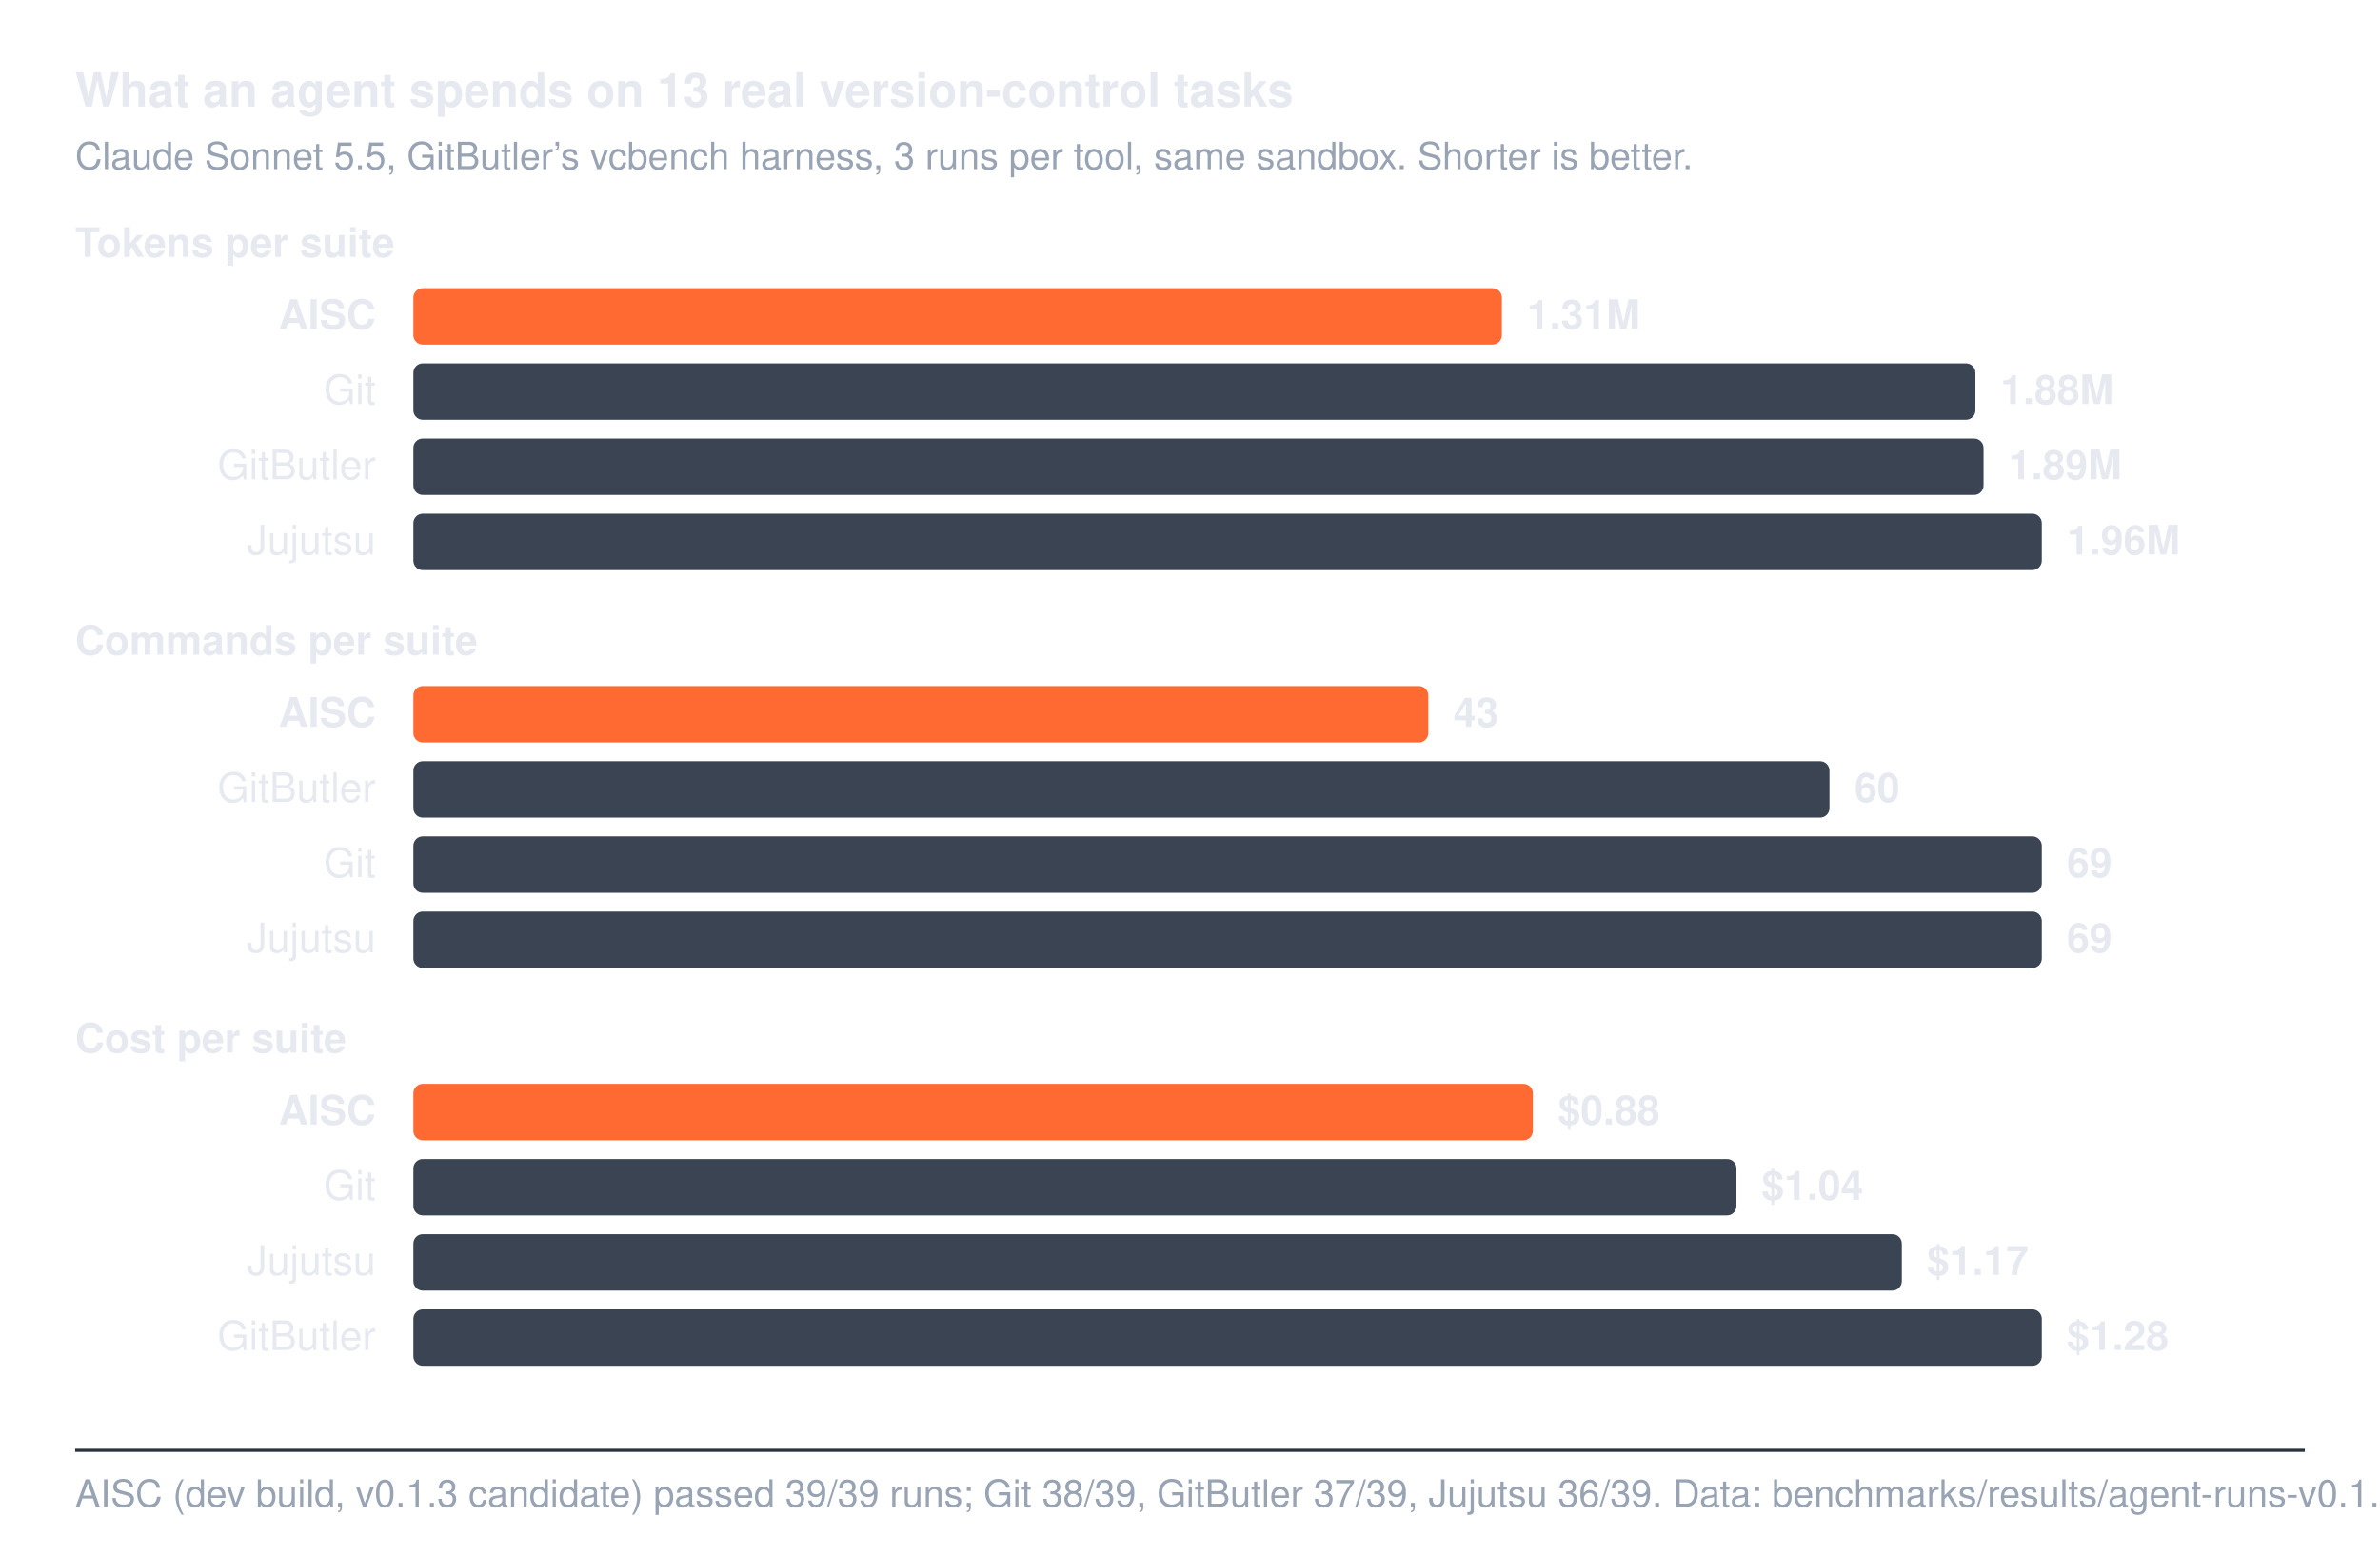
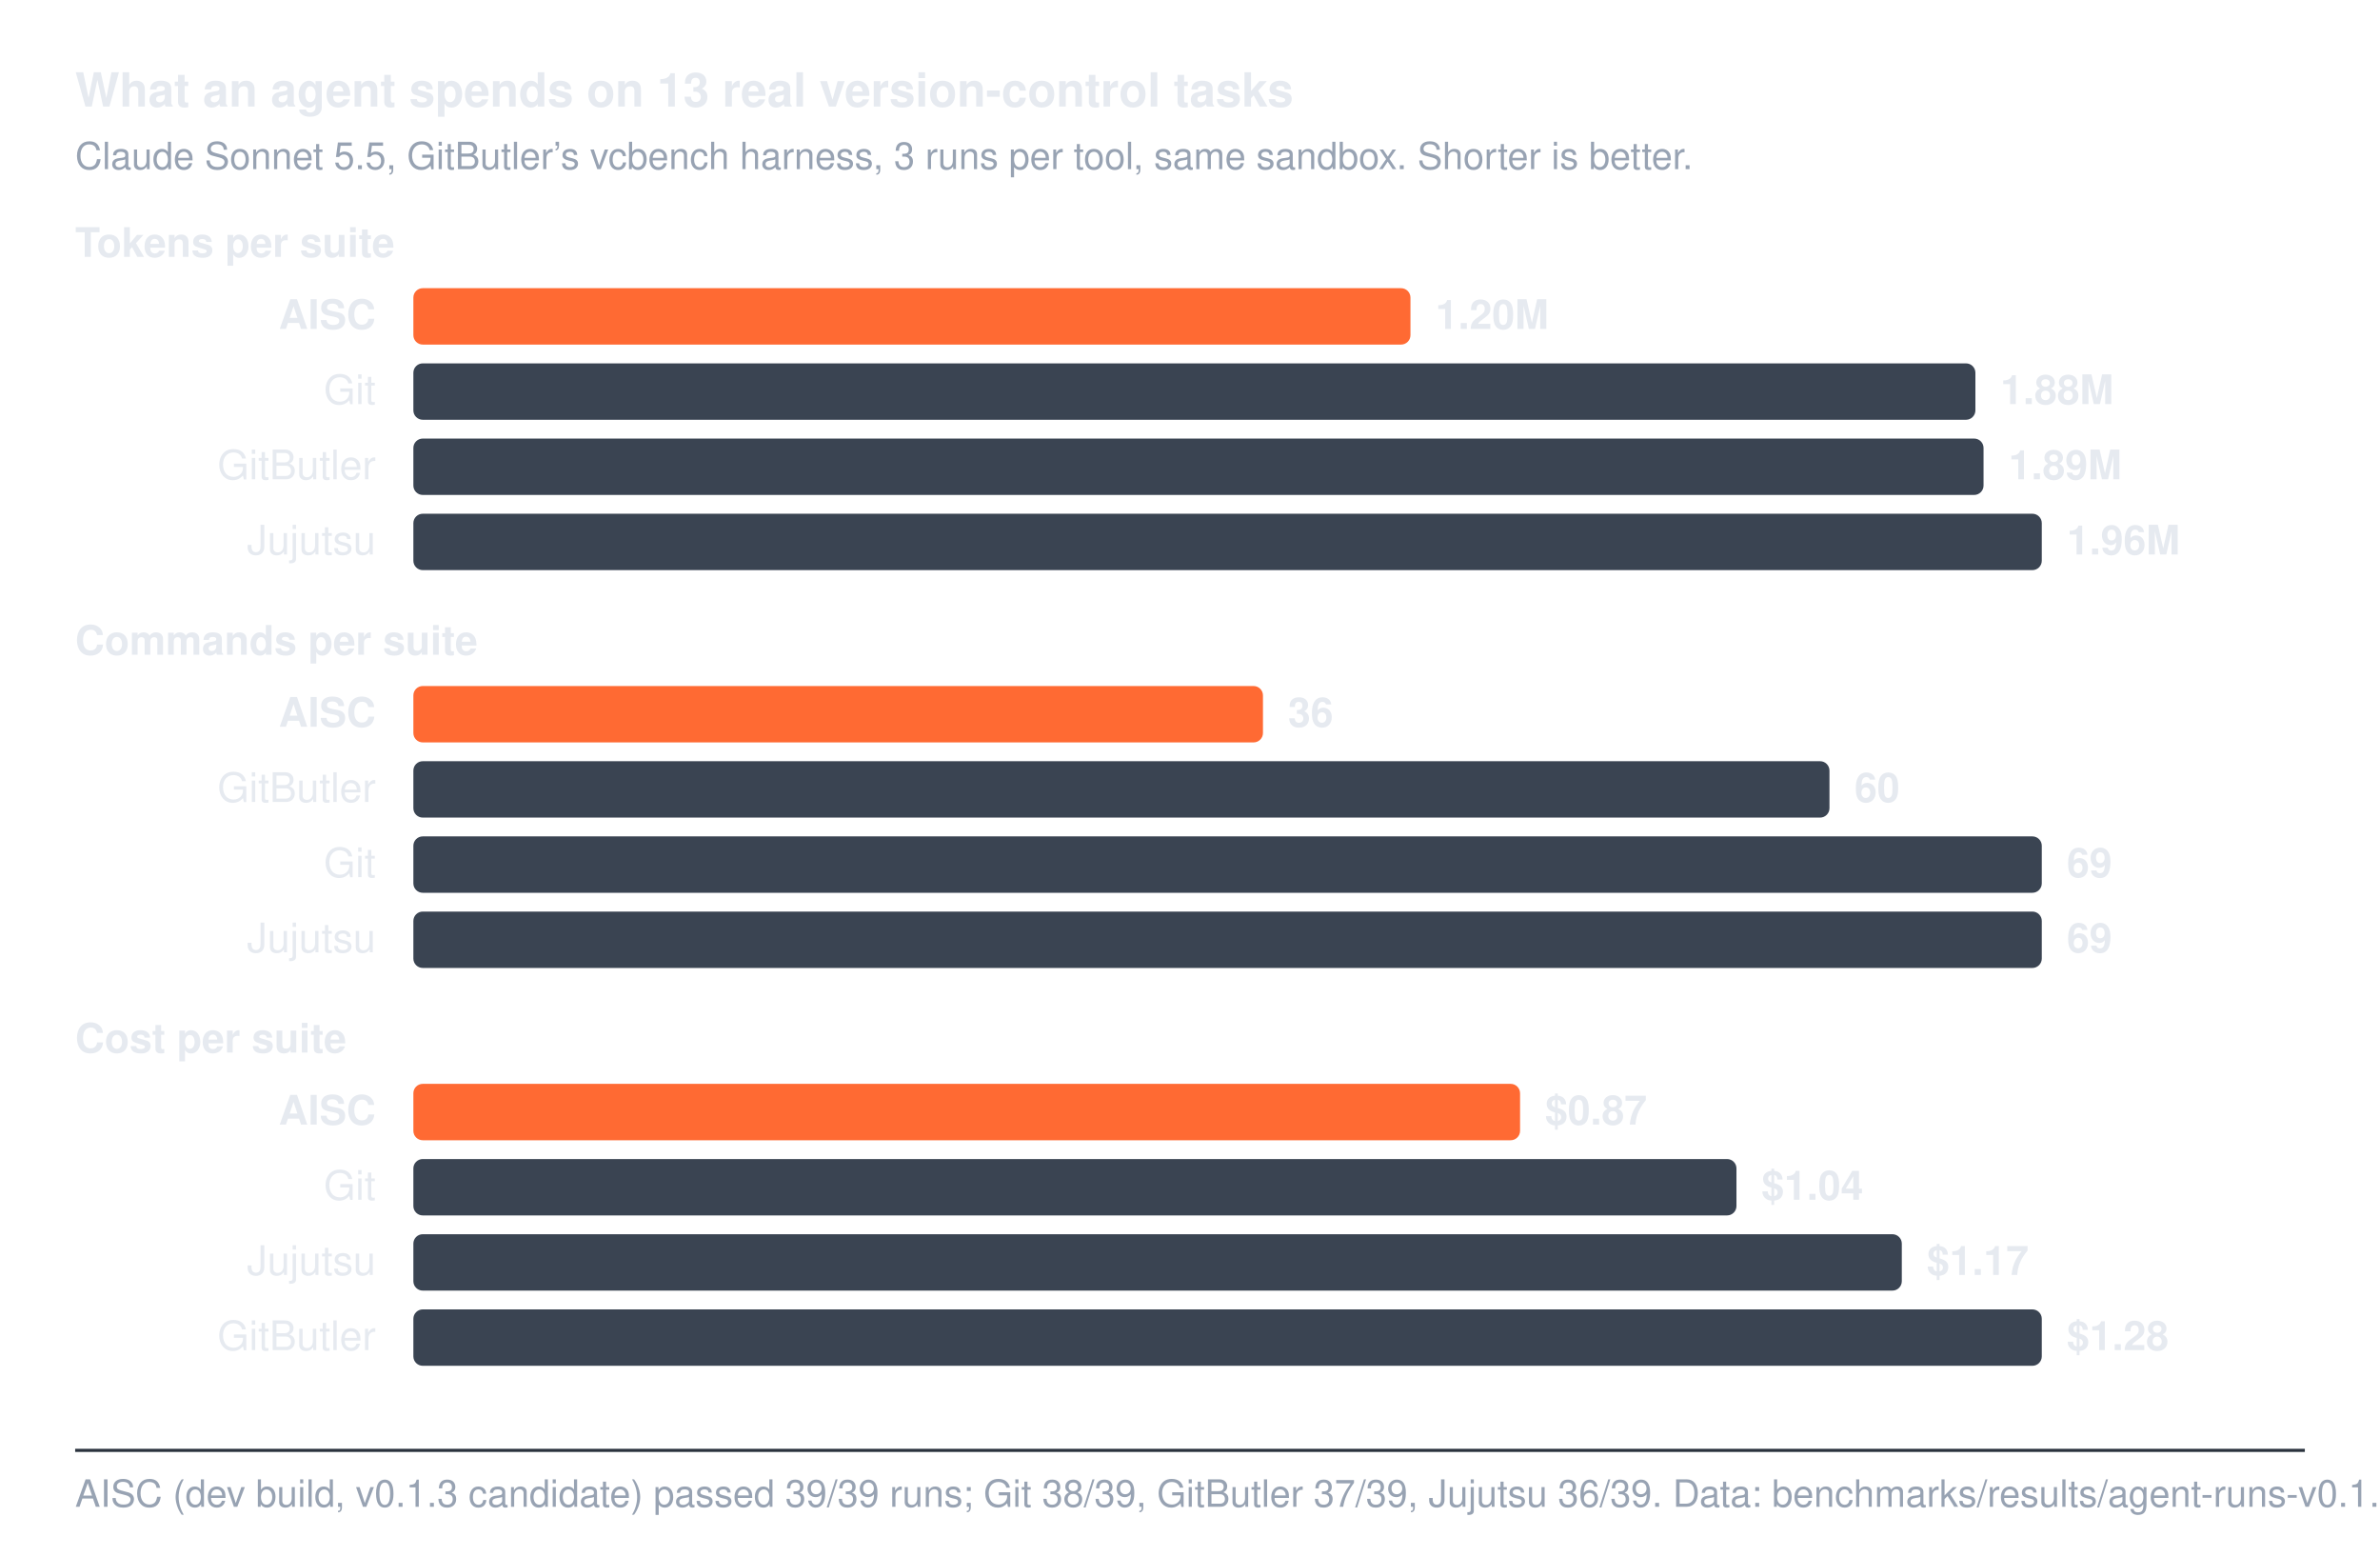
- <svg xmlns="http://www.w3.org/2000/svg" width="760" height="497" viewBox="0 0 760 497" role="img" aria-label="Real agents on 13 vcbench tasks: AISC 1.31M tokens, 43 commands, $0.88; Git 1.88M tokens, 69 commands, $1.04; GitButler 1.89M tokens, 60 commands, $1.28; Jujutsu 1.96M tokens, 69 commands, $1.17">
+ <svg xmlns="http://www.w3.org/2000/svg" width="760" height="497" viewBox="0 0 760 497" role="img" aria-label="Real agents on 13 vcbench tasks: AISC 1.20M tokens, 36 commands, $0.87; Git 1.88M tokens, 69 commands, $1.04; GitButler 1.89M tokens, 60 commands, $1.28; Jujutsu 1.96M tokens, 69 commands, $1.17">
  <style>text{font-family:-apple-system, BlinkMacSystemFont, 'Segoe UI', Helvetica, Arial, sans-serif;fill:#E6EAF0} .s{fill:#98A3B3;font-size:12px} .h{font-size:15px;font-weight:600} .l{font-size:13px} .v{font-size:13px;font-weight:600;font-variant-numeric:tabular-nums} .a{font-weight:700}</style>
  <text x="24" y="34" class="h">What an agent spends on 13 real version-control tasks</text>
  <text x="24" y="54" class="s">Claude Sonnet 5.5, GitButler’s vcbench harness, 3 runs per tool, same sandbox. Shorter is better.</text>
  <text x="24" y="82" class="l" style="font-weight:600">Tokens per suite</text>
  <text x="120" y="105" text-anchor="end" class="l a">AISC</text>
-   <rect x="132" y="92" width="347.6" height="18" rx="3" fill="#FF6A33" />
-   <text x="487.6" y="105" class="v">1.31M</text>
+   <rect x="132" y="92" width="318.4" height="18" rx="3" fill="#FF6A33" />
+   <text x="458.4" y="105" class="v">1.20M</text>
  <text x="120" y="129" text-anchor="end" class="l">Git</text>
  <rect x="132" y="116" width="498.8" height="18" rx="3" fill="#3A4452" />
  <text x="638.8" y="129" class="v">1.88M</text>
  <text x="120" y="153" text-anchor="end" class="l">GitButler</text>
  <rect x="132" y="140" width="501.4" height="18" rx="3" fill="#3A4452" />
  <text x="641.4" y="153" class="v">1.89M</text>
  <text x="120" y="177" text-anchor="end" class="l">Jujutsu</text>
  <rect x="132" y="164" width="520.0" height="18" rx="3" fill="#3A4452" />
  <text x="660.0" y="177" class="v">1.96M</text>
  <text x="24" y="209" class="l" style="font-weight:600">Commands per suite</text>
  <text x="120" y="232" text-anchor="end" class="l a">AISC</text>
-   <rect x="132" y="219" width="324.1" height="18" rx="3" fill="#FF6A33" />
-   <text x="464.1" y="232" class="v">43</text>
+   <rect x="132" y="219" width="271.3" height="18" rx="3" fill="#FF6A33" />
+   <text x="411.3" y="232" class="v">36</text>
  <text x="120" y="256" text-anchor="end" class="l">GitButler</text>
  <rect x="132" y="243" width="452.2" height="18" rx="3" fill="#3A4452" />
  <text x="592.2" y="256" class="v">60</text>
  <text x="120" y="280" text-anchor="end" class="l">Git</text>
  <rect x="132" y="267" width="520.0" height="18" rx="3" fill="#3A4452" />
  <text x="660.0" y="280" class="v">69</text>
  <text x="120" y="304" text-anchor="end" class="l">Jujutsu</text>
  <rect x="132" y="291" width="520.0" height="18" rx="3" fill="#3A4452" />
  <text x="660.0" y="304" class="v">69</text>
  <text x="24" y="336" class="l" style="font-weight:600">Cost per suite</text>
  <text x="120" y="359" text-anchor="end" class="l a">AISC</text>
-   <rect x="132" y="346" width="357.5" height="18" rx="3" fill="#FF6A33" />
-   <text x="497.5" y="359" class="v">$0.88</text>
+   <rect x="132" y="346" width="353.4" height="18" rx="3" fill="#FF6A33" />
+   <text x="493.4" y="359" class="v">$0.87</text>
  <text x="120" y="383" text-anchor="end" class="l">Git</text>
  <rect x="132" y="370" width="422.5" height="18" rx="3" fill="#3A4452" />
  <text x="562.5" y="383" class="v">$1.04</text>
  <text x="120" y="407" text-anchor="end" class="l">Jujutsu</text>
  <rect x="132" y="394" width="475.3" height="18" rx="3" fill="#3A4452" />
  <text x="615.3" y="407" class="v">$1.17</text>
  <text x="120" y="431" text-anchor="end" class="l">GitButler</text>
  <rect x="132" y="418" width="520.0" height="18" rx="3" fill="#3A4452" />
  <text x="660.0" y="431" class="v">$1.28</text>
  <line x1="24" y1="463" x2="736" y2="463" stroke="#2A323D" />
  <text x="24" y="481" class="s">AISC (dev build, v0.1.3 candidate) passed 39/39 runs; Git 38/39, GitButler 37/39, Jujutsu 36/39. Data: benchmarks/results/agent-runs-v0.1.3-dev.json</text>
</svg>
